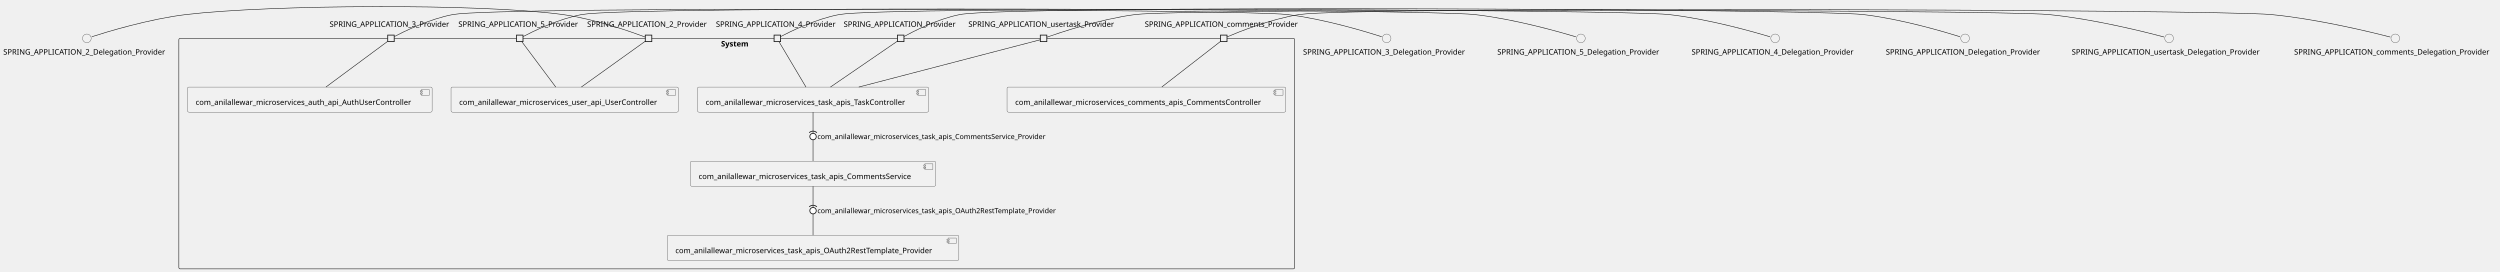
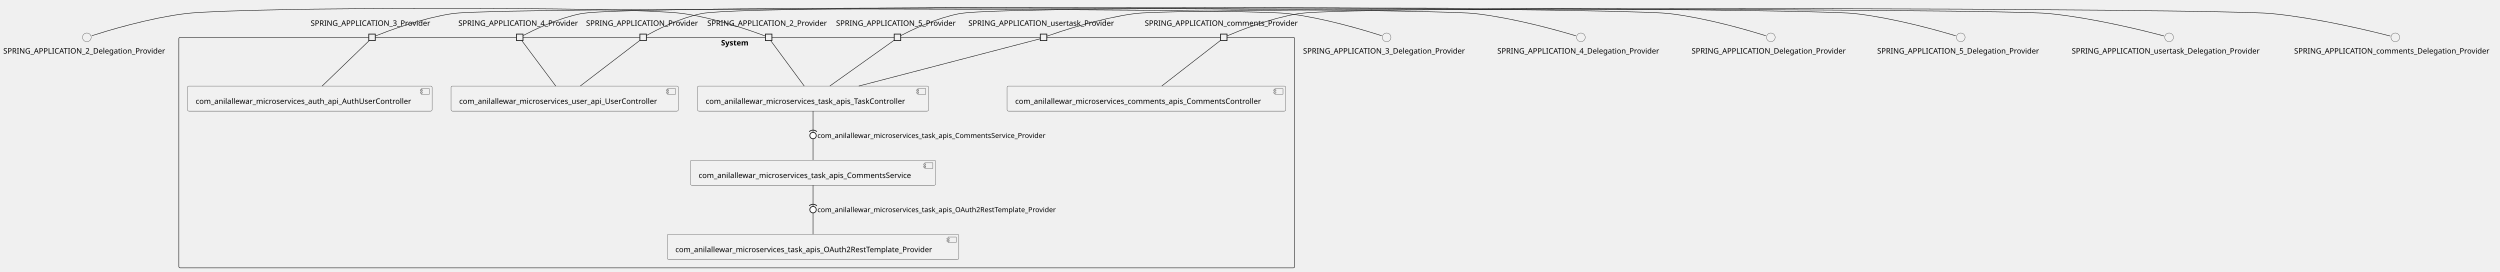
- <svg xmlns="http://www.w3.org/2000/svg" xmlns:xlink="http://www.w3.org/1999/xlink" contentStyleType="text/css" height="502px" preserveAspectRatio="none" style="width:4620px;height:502px;background:#FFFFFF;" version="1.1" viewBox="0 0 4620 502" width="4620px" zoomAndPan="magnify">
+ <svg xmlns="http://www.w3.org/2000/svg" xmlns:xlink="http://www.w3.org/1999/xlink" contentStyleType="text/css" height="501px" preserveAspectRatio="none" style="width:4620px;height:501px;background:#FFFFFF;" version="1.1" viewBox="0 0 4620 501" width="4620px" zoomAndPan="magnify">
  <defs />
  <g>
    <g id="cluster_System">
-       <rect fill="none" height="426" rx="2.5" ry="2.5" style="stroke:#181818;stroke-width:1.0;" width="2062" x="330.5" y="70.88" />
-       <text fill="#000000" font-family="sans-serif" font-size="14" font-weight="bold" lengthAdjust="spacing" textLength="58" x="1332.5" y="85.875">System</text>
+       <rect fill="none" height="426" rx="2.5" ry="2.5" style="stroke:#181818;stroke-width:1.0;" width="2062" x="330.5" y="69.01" />
+       <text fill="#000000" font-family="sans-serif" font-size="14" font-weight="bold" lengthAdjust="spacing" textLength="58" x="1332.5" y="84.005">System</text>
    </g>
    <g id="elem_com_anilallewar_microservices_auth_api_AuthUserController">
-       <a href="anilallewar-microservices-basics-spring-boot.repository#_38GyZIRTEe-vMO9Ax_n00w" target="_top" title="anilallewar-microservices-basics-spring-boot.repository#_38GyZIRTEe-vMO9Ax_n00w" xlink:actuate="onRequest" xlink:href="anilallewar-microservices-basics-spring-boot.repository#_38GyZIRTEe-vMO9Ax_n00w" xlink:show="new" xlink:title="anilallewar-microservices-basics-spring-boot.repository#_38GyZIRTEe-vMO9Ax_n00w" xlink:type="simple">
-         <rect fill="#F1F1F1" height="46.297" rx="2.5" ry="2.5" style="stroke:#181818;stroke-width:0.5;" width="452" x="346.5" y="160.88" />
-         <rect fill="#F1F1F1" height="10" style="stroke:#181818;stroke-width:0.5;" width="15" x="778.5" y="165.88" />
-         <rect fill="#F1F1F1" height="2" style="stroke:#181818;stroke-width:0.5;" width="4" x="776.5" y="167.88" />
-         <rect fill="#F1F1F1" height="2" style="stroke:#181818;stroke-width:0.5;" width="4" x="776.5" y="171.88" />
-         <text fill="#000000" font-family="sans-serif" font-size="14" lengthAdjust="spacing" textLength="412" x="361.5" y="193.875">com_anilallewar_microservices_auth_api_AuthUserController</text>
+       <a href="anilallewar-microservices-basics-spring-boot.repository#_AqcpOoUdEe-zaJewmjpHQw" target="_top" title="anilallewar-microservices-basics-spring-boot.repository#_AqcpOoUdEe-zaJewmjpHQw" xlink:actuate="onRequest" xlink:href="anilallewar-microservices-basics-spring-boot.repository#_AqcpOoUdEe-zaJewmjpHQw" xlink:show="new" xlink:title="anilallewar-microservices-basics-spring-boot.repository#_AqcpOoUdEe-zaJewmjpHQw" xlink:type="simple">
+         <rect fill="#F1F1F1" height="46.297" rx="2.5" ry="2.5" style="stroke:#181818;stroke-width:0.5;" width="452" x="346.5" y="159.01" />
+         <rect fill="#F1F1F1" height="10" style="stroke:#181818;stroke-width:0.5;" width="15" x="778.5" y="164.01" />
+         <rect fill="#F1F1F1" height="2" style="stroke:#181818;stroke-width:0.5;" width="4" x="776.5" y="166.01" />
+         <rect fill="#F1F1F1" height="2" style="stroke:#181818;stroke-width:0.5;" width="4" x="776.5" y="170.01" />
+         <text fill="#000000" font-family="sans-serif" font-size="14" lengthAdjust="spacing" textLength="412" x="361.5" y="192.005">com_anilallewar_microservices_auth_api_AuthUserController</text>
      </a>
    </g>
    <g id="elem_com_anilallewar_microservices_comments_apis_CommentsController">
-       <a href="anilallewar-microservices-basics-spring-boot.repository#_38GyZIRTEe-vMO9Ax_n00w" target="_top" title="anilallewar-microservices-basics-spring-boot.repository#_38GyZIRTEe-vMO9Ax_n00w" xlink:actuate="onRequest" xlink:href="anilallewar-microservices-basics-spring-boot.repository#_38GyZIRTEe-vMO9Ax_n00w" xlink:show="new" xlink:title="anilallewar-microservices-basics-spring-boot.repository#_38GyZIRTEe-vMO9Ax_n00w" xlink:type="simple">
-         <rect fill="#F1F1F1" height="46.297" rx="2.5" ry="2.5" style="stroke:#181818;stroke-width:0.5;" width="515" x="1861" y="160.88" />
-         <rect fill="#F1F1F1" height="10" style="stroke:#181818;stroke-width:0.5;" width="15" x="2356" y="165.88" />
-         <rect fill="#F1F1F1" height="2" style="stroke:#181818;stroke-width:0.5;" width="4" x="2354" y="167.88" />
-         <rect fill="#F1F1F1" height="2" style="stroke:#181818;stroke-width:0.5;" width="4" x="2354" y="171.88" />
-         <text fill="#000000" font-family="sans-serif" font-size="14" lengthAdjust="spacing" textLength="475" x="1876" y="193.875">com_anilallewar_microservices_comments_apis_CommentsController</text>
+       <a href="anilallewar-microservices-basics-spring-boot.repository#_AqcpOoUdEe-zaJewmjpHQw" target="_top" title="anilallewar-microservices-basics-spring-boot.repository#_AqcpOoUdEe-zaJewmjpHQw" xlink:actuate="onRequest" xlink:href="anilallewar-microservices-basics-spring-boot.repository#_AqcpOoUdEe-zaJewmjpHQw" xlink:show="new" xlink:title="anilallewar-microservices-basics-spring-boot.repository#_AqcpOoUdEe-zaJewmjpHQw" xlink:type="simple">
+         <rect fill="#F1F1F1" height="46.297" rx="2.5" ry="2.5" style="stroke:#181818;stroke-width:0.5;" width="515" x="1861" y="159.01" />
+         <rect fill="#F1F1F1" height="10" style="stroke:#181818;stroke-width:0.5;" width="15" x="2356" y="164.01" />
+         <rect fill="#F1F1F1" height="2" style="stroke:#181818;stroke-width:0.5;" width="4" x="2354" y="166.01" />
+         <rect fill="#F1F1F1" height="2" style="stroke:#181818;stroke-width:0.5;" width="4" x="2354" y="170.01" />
+         <text fill="#000000" font-family="sans-serif" font-size="14" lengthAdjust="spacing" textLength="475" x="1876" y="192.005">com_anilallewar_microservices_comments_apis_CommentsController</text>
      </a>
    </g>
    <g id="elem_com_anilallewar_microservices_task_apis_CommentsService">
-       <a href="anilallewar-microservices-basics-spring-boot.repository#_38GyZIRTEe-vMO9Ax_n00w" target="_top" title="anilallewar-microservices-basics-spring-boot.repository#_38GyZIRTEe-vMO9Ax_n00w" xlink:actuate="onRequest" xlink:href="anilallewar-microservices-basics-spring-boot.repository#_38GyZIRTEe-vMO9Ax_n00w" xlink:show="new" xlink:title="anilallewar-microservices-basics-spring-boot.repository#_38GyZIRTEe-vMO9Ax_n00w" xlink:type="simple">
-         <rect fill="#F1F1F1" height="46.297" rx="2.5" ry="2.5" style="stroke:#181818;stroke-width:0.5;" width="453" x="1276" y="297.88" />
-         <rect fill="#F1F1F1" height="10" style="stroke:#181818;stroke-width:0.5;" width="15" x="1709" y="302.88" />
-         <rect fill="#F1F1F1" height="2" style="stroke:#181818;stroke-width:0.5;" width="4" x="1707" y="304.88" />
-         <rect fill="#F1F1F1" height="2" style="stroke:#181818;stroke-width:0.5;" width="4" x="1707" y="308.88" />
-         <text fill="#000000" font-family="sans-serif" font-size="14" lengthAdjust="spacing" textLength="413" x="1291" y="330.875">com_anilallewar_microservices_task_apis_CommentsService</text>
+       <a href="anilallewar-microservices-basics-spring-boot.repository#_AqcpOoUdEe-zaJewmjpHQw" target="_top" title="anilallewar-microservices-basics-spring-boot.repository#_AqcpOoUdEe-zaJewmjpHQw" xlink:actuate="onRequest" xlink:href="anilallewar-microservices-basics-spring-boot.repository#_AqcpOoUdEe-zaJewmjpHQw" xlink:show="new" xlink:title="anilallewar-microservices-basics-spring-boot.repository#_AqcpOoUdEe-zaJewmjpHQw" xlink:type="simple">
+         <rect fill="#F1F1F1" height="46.297" rx="2.5" ry="2.5" style="stroke:#181818;stroke-width:0.5;" width="453" x="1276" y="296.01" />
+         <rect fill="#F1F1F1" height="10" style="stroke:#181818;stroke-width:0.5;" width="15" x="1709" y="301.01" />
+         <rect fill="#F1F1F1" height="2" style="stroke:#181818;stroke-width:0.5;" width="4" x="1707" y="303.01" />
+         <rect fill="#F1F1F1" height="2" style="stroke:#181818;stroke-width:0.5;" width="4" x="1707" y="307.01" />
+         <text fill="#000000" font-family="sans-serif" font-size="14" lengthAdjust="spacing" textLength="413" x="1291" y="329.005">com_anilallewar_microservices_task_apis_CommentsService</text>
      </a>
    </g>
    <g id="elem_com_anilallewar_microservices_task_apis_OAuth2RestTemplate_Provider">
-       <a href="anilallewar-microservices-basics-spring-boot.repository#_38GyZIRTEe-vMO9Ax_n00w" target="_top" title="anilallewar-microservices-basics-spring-boot.repository#_38GyZIRTEe-vMO9Ax_n00w" xlink:actuate="onRequest" xlink:href="anilallewar-microservices-basics-spring-boot.repository#_38GyZIRTEe-vMO9Ax_n00w" xlink:show="new" xlink:title="anilallewar-microservices-basics-spring-boot.repository#_38GyZIRTEe-vMO9Ax_n00w" xlink:type="simple">
-         <rect fill="#F1F1F1" height="46.297" rx="2.5" ry="2.5" style="stroke:#181818;stroke-width:0.5;" width="539" x="1233" y="434.88" />
-         <rect fill="#F1F1F1" height="10" style="stroke:#181818;stroke-width:0.5;" width="15" x="1752" y="439.88" />
-         <rect fill="#F1F1F1" height="2" style="stroke:#181818;stroke-width:0.5;" width="4" x="1750" y="441.88" />
-         <rect fill="#F1F1F1" height="2" style="stroke:#181818;stroke-width:0.5;" width="4" x="1750" y="445.88" />
-         <text fill="#000000" font-family="sans-serif" font-size="14" lengthAdjust="spacing" textLength="499" x="1248" y="467.875">com_anilallewar_microservices_task_apis_OAuth2RestTemplate_Provider</text>
+       <a href="anilallewar-microservices-basics-spring-boot.repository#_AqcpOoUdEe-zaJewmjpHQw" target="_top" title="anilallewar-microservices-basics-spring-boot.repository#_AqcpOoUdEe-zaJewmjpHQw" xlink:actuate="onRequest" xlink:href="anilallewar-microservices-basics-spring-boot.repository#_AqcpOoUdEe-zaJewmjpHQw" xlink:show="new" xlink:title="anilallewar-microservices-basics-spring-boot.repository#_AqcpOoUdEe-zaJewmjpHQw" xlink:type="simple">
+         <rect fill="#F1F1F1" height="46.297" rx="2.5" ry="2.5" style="stroke:#181818;stroke-width:0.5;" width="539" x="1233" y="433.01" />
+         <rect fill="#F1F1F1" height="10" style="stroke:#181818;stroke-width:0.5;" width="15" x="1752" y="438.01" />
+         <rect fill="#F1F1F1" height="2" style="stroke:#181818;stroke-width:0.5;" width="4" x="1750" y="440.01" />
+         <rect fill="#F1F1F1" height="2" style="stroke:#181818;stroke-width:0.5;" width="4" x="1750" y="444.01" />
+         <text fill="#000000" font-family="sans-serif" font-size="14" lengthAdjust="spacing" textLength="499" x="1248" y="466.005">com_anilallewar_microservices_task_apis_OAuth2RestTemplate_Provider</text>
      </a>
    </g>
    <g id="elem_com_anilallewar_microservices_task_apis_TaskController">
-       <a href="anilallewar-microservices-basics-spring-boot.repository#_38GyZIRTEe-vMO9Ax_n00w" target="_top" title="anilallewar-microservices-basics-spring-boot.repository#_38GyZIRTEe-vMO9Ax_n00w" xlink:actuate="onRequest" xlink:href="anilallewar-microservices-basics-spring-boot.repository#_38GyZIRTEe-vMO9Ax_n00w" xlink:show="new" xlink:title="anilallewar-microservices-basics-spring-boot.repository#_38GyZIRTEe-vMO9Ax_n00w" xlink:type="simple">
-         <rect fill="#F1F1F1" height="46.297" rx="2.5" ry="2.5" style="stroke:#181818;stroke-width:0.5;" width="427" x="1289" y="160.88" />
-         <rect fill="#F1F1F1" height="10" style="stroke:#181818;stroke-width:0.5;" width="15" x="1696" y="165.88" />
-         <rect fill="#F1F1F1" height="2" style="stroke:#181818;stroke-width:0.5;" width="4" x="1694" y="167.88" />
-         <rect fill="#F1F1F1" height="2" style="stroke:#181818;stroke-width:0.5;" width="4" x="1694" y="171.88" />
-         <text fill="#000000" font-family="sans-serif" font-size="14" lengthAdjust="spacing" textLength="387" x="1304" y="193.875">com_anilallewar_microservices_task_apis_TaskController</text>
+       <a href="anilallewar-microservices-basics-spring-boot.repository#_AqcpOoUdEe-zaJewmjpHQw" target="_top" title="anilallewar-microservices-basics-spring-boot.repository#_AqcpOoUdEe-zaJewmjpHQw" xlink:actuate="onRequest" xlink:href="anilallewar-microservices-basics-spring-boot.repository#_AqcpOoUdEe-zaJewmjpHQw" xlink:show="new" xlink:title="anilallewar-microservices-basics-spring-boot.repository#_AqcpOoUdEe-zaJewmjpHQw" xlink:type="simple">
+         <rect fill="#F1F1F1" height="46.297" rx="2.5" ry="2.5" style="stroke:#181818;stroke-width:0.5;" width="427" x="1289" y="159.01" />
+         <rect fill="#F1F1F1" height="10" style="stroke:#181818;stroke-width:0.5;" width="15" x="1696" y="164.01" />
+         <rect fill="#F1F1F1" height="2" style="stroke:#181818;stroke-width:0.5;" width="4" x="1694" y="166.01" />
+         <rect fill="#F1F1F1" height="2" style="stroke:#181818;stroke-width:0.5;" width="4" x="1694" y="170.01" />
+         <text fill="#000000" font-family="sans-serif" font-size="14" lengthAdjust="spacing" textLength="387" x="1304" y="192.005">com_anilallewar_microservices_task_apis_TaskController</text>
      </a>
    </g>
    <g id="elem_com_anilallewar_microservices_user_api_UserController">
-       <a href="anilallewar-microservices-basics-spring-boot.repository#_38GyZIRTEe-vMO9Ax_n00w" target="_top" title="anilallewar-microservices-basics-spring-boot.repository#_38GyZIRTEe-vMO9Ax_n00w" xlink:actuate="onRequest" xlink:href="anilallewar-microservices-basics-spring-boot.repository#_38GyZIRTEe-vMO9Ax_n00w" xlink:show="new" xlink:title="anilallewar-microservices-basics-spring-boot.repository#_38GyZIRTEe-vMO9Ax_n00w" xlink:type="simple">
-         <rect fill="#F1F1F1" height="46.297" rx="2.5" ry="2.5" style="stroke:#181818;stroke-width:0.5;" width="420" x="833.5" y="160.88" />
-         <rect fill="#F1F1F1" height="10" style="stroke:#181818;stroke-width:0.5;" width="15" x="1233.5" y="165.88" />
-         <rect fill="#F1F1F1" height="2" style="stroke:#181818;stroke-width:0.5;" width="4" x="1231.5" y="167.88" />
-         <rect fill="#F1F1F1" height="2" style="stroke:#181818;stroke-width:0.5;" width="4" x="1231.5" y="171.88" />
-         <text fill="#000000" font-family="sans-serif" font-size="14" lengthAdjust="spacing" textLength="380" x="848.5" y="193.875">com_anilallewar_microservices_user_api_UserController</text>
+       <a href="anilallewar-microservices-basics-spring-boot.repository#_AqcpOoUdEe-zaJewmjpHQw" target="_top" title="anilallewar-microservices-basics-spring-boot.repository#_AqcpOoUdEe-zaJewmjpHQw" xlink:actuate="onRequest" xlink:href="anilallewar-microservices-basics-spring-boot.repository#_AqcpOoUdEe-zaJewmjpHQw" xlink:show="new" xlink:title="anilallewar-microservices-basics-spring-boot.repository#_AqcpOoUdEe-zaJewmjpHQw" xlink:type="simple">
+         <rect fill="#F1F1F1" height="46.297" rx="2.5" ry="2.5" style="stroke:#181818;stroke-width:0.5;" width="420" x="833.5" y="159.01" />
+         <rect fill="#F1F1F1" height="10" style="stroke:#181818;stroke-width:0.5;" width="15" x="1233.5" y="164.01" />
+         <rect fill="#F1F1F1" height="2" style="stroke:#181818;stroke-width:0.5;" width="4" x="1231.5" y="166.01" />
+         <rect fill="#F1F1F1" height="2" style="stroke:#181818;stroke-width:0.5;" width="4" x="1231.5" y="170.01" />
+         <text fill="#000000" font-family="sans-serif" font-size="14" lengthAdjust="spacing" textLength="380" x="848.5" y="192.005">com_anilallewar_microservices_user_api_UserController</text>
      </a>
    </g>
-     <text fill="#000000" font-family="sans-serif" font-size="14" lengthAdjust="spacing" textLength="227" x="1085" y="49.578">SPRING_APPLICATION_2_Provider</text>
-     <rect fill="#F1F1F1" height="12" style="stroke:#181818;stroke-width:1.5;" width="12" x="1192.5" y="64.88" />
-     <text fill="#000000" font-family="sans-serif" font-size="14" lengthAdjust="spacing" textLength="227" x="609" y="49.578">SPRING_APPLICATION_3_Provider</text>
-     <rect fill="#F1F1F1" height="12" style="stroke:#181818;stroke-width:1.5;" width="12" x="716.5" y="64.88" />
-     <text fill="#000000" font-family="sans-serif" font-size="14" lengthAdjust="spacing" textLength="227" x="1323" y="49.578">SPRING_APPLICATION_4_Provider</text>
-     <rect fill="#F1F1F1" height="12" style="stroke:#181818;stroke-width:1.5;" width="12" x="1430.5" y="64.88" />
-     <text fill="#000000" font-family="sans-serif" font-size="14" lengthAdjust="spacing" textLength="227" x="847" y="49.578">SPRING_APPLICATION_5_Provider</text>
-     <rect fill="#F1F1F1" height="12" style="stroke:#181818;stroke-width:1.5;" width="12" x="954.5" y="64.88" />
-     <text fill="#000000" font-family="sans-serif" font-size="14" lengthAdjust="spacing" textLength="211" x="1559" y="49.578">SPRING_APPLICATION_Provider</text>
-     <rect fill="#F1F1F1" height="12" style="stroke:#181818;stroke-width:1.5;" width="12" x="1658.5" y="64.88" />
-     <text fill="#000000" font-family="sans-serif" font-size="14" lengthAdjust="spacing" textLength="292" x="2115.5" y="49.578">SPRING_APPLICATION_comments_Provider</text>
-     <rect fill="#F1F1F1" height="12" style="stroke:#181818;stroke-width:1.5;" width="12" x="2255.5" y="64.88" />
-     <text fill="#000000" font-family="sans-serif" font-size="14" lengthAdjust="spacing" textLength="278" x="1789.5" y="49.578">SPRING_APPLICATION_usertask_Provider</text>
-     <rect fill="#F1F1F1" height="12" style="stroke:#181818;stroke-width:1.5;" width="12" x="1922.5" y="64.88" />
+     <text fill="#000000" font-family="sans-serif" font-size="14" lengthAdjust="spacing" textLength="227" x="1307" y="47.708">SPRING_APPLICATION_2_Provider</text>
+     <rect fill="#F1F1F1" height="12" style="stroke:#181818;stroke-width:1.5;" width="12" x="1414.5" y="63.01" />
+     <text fill="#000000" font-family="sans-serif" font-size="14" lengthAdjust="spacing" textLength="227" x="574" y="47.708">SPRING_APPLICATION_3_Provider</text>
+     <rect fill="#F1F1F1" height="12" style="stroke:#181818;stroke-width:1.5;" width="12" x="681.5" y="63.01" />
+     <text fill="#000000" font-family="sans-serif" font-size="14" lengthAdjust="spacing" textLength="227" x="847" y="47.708">SPRING_APPLICATION_4_Provider</text>
+     <rect fill="#F1F1F1" height="12" style="stroke:#181818;stroke-width:1.5;" width="12" x="954.5" y="63.01" />
+     <text fill="#000000" font-family="sans-serif" font-size="14" lengthAdjust="spacing" textLength="227" x="1545" y="47.708">SPRING_APPLICATION_5_Provider</text>
+     <rect fill="#F1F1F1" height="12" style="stroke:#181818;stroke-width:1.5;" width="12" x="1652.5" y="63.01" />
+     <text fill="#000000" font-family="sans-serif" font-size="14" lengthAdjust="spacing" textLength="211" x="1083" y="47.708">SPRING_APPLICATION_Provider</text>
+     <rect fill="#F1F1F1" height="12" style="stroke:#181818;stroke-width:1.5;" width="12" x="1182.5" y="63.01" />
+     <text fill="#000000" font-family="sans-serif" font-size="14" lengthAdjust="spacing" textLength="292" x="2115.5" y="47.708">SPRING_APPLICATION_comments_Provider</text>
+     <rect fill="#F1F1F1" height="12" style="stroke:#181818;stroke-width:1.5;" width="12" x="2255.5" y="63.01" />
+     <text fill="#000000" font-family="sans-serif" font-size="14" lengthAdjust="spacing" textLength="278" x="1789.5" y="47.708">SPRING_APPLICATION_usertask_Provider</text>
+     <rect fill="#F1F1F1" height="12" style="stroke:#181818;stroke-width:1.5;" width="12" x="1922.5" y="63.01" />
    <g id="elem_SPRING_APPLICATION_2_Delegation_Provider">
-       <ellipse cx="160.5" cy="70.88" fill="#F1F1F1" rx="8" ry="8" style="stroke:#181818;stroke-width:0.5;" />
-       <text fill="#000000" font-family="sans-serif" font-size="14" lengthAdjust="spacing" textLength="309" x="6" y="100.875">SPRING_APPLICATION_2_Delegation_Provider</text>
+       <ellipse cx="160.5" cy="69.01" fill="#F1F1F1" rx="8" ry="8" style="stroke:#181818;stroke-width:0.5;" />
+       <text fill="#000000" font-family="sans-serif" font-size="14" lengthAdjust="spacing" textLength="309" x="6" y="99.005">SPRING_APPLICATION_2_Delegation_Provider</text>
    </g>
    <g id="elem_SPRING_APPLICATION_3_Delegation_Provider">
-       <ellipse cx="2562.5" cy="70.88" fill="#F1F1F1" rx="8" ry="8" style="stroke:#181818;stroke-width:0.5;" />
-       <text fill="#000000" font-family="sans-serif" font-size="14" lengthAdjust="spacing" textLength="309" x="2408" y="100.875">SPRING_APPLICATION_3_Delegation_Provider</text>
+       <ellipse cx="2562.5" cy="69.01" fill="#F1F1F1" rx="8" ry="8" style="stroke:#181818;stroke-width:0.5;" />
+       <text fill="#000000" font-family="sans-serif" font-size="14" lengthAdjust="spacing" textLength="309" x="2408" y="99.005">SPRING_APPLICATION_3_Delegation_Provider</text>
    </g>
    <g id="elem_SPRING_APPLICATION_4_Delegation_Provider">
-       <ellipse cx="3280.5" cy="70.88" fill="#F1F1F1" rx="8" ry="8" style="stroke:#181818;stroke-width:0.5;" />
-       <text fill="#000000" font-family="sans-serif" font-size="14" lengthAdjust="spacing" textLength="309" x="3126" y="100.875">SPRING_APPLICATION_4_Delegation_Provider</text>
+       <ellipse cx="2921.5" cy="69.01" fill="#F1F1F1" rx="8" ry="8" style="stroke:#181818;stroke-width:0.5;" />
+       <text fill="#000000" font-family="sans-serif" font-size="14" lengthAdjust="spacing" textLength="309" x="2767" y="99.005">SPRING_APPLICATION_4_Delegation_Provider</text>
    </g>
    <g id="elem_SPRING_APPLICATION_5_Delegation_Provider">
-       <ellipse cx="2921.5" cy="70.88" fill="#F1F1F1" rx="8" ry="8" style="stroke:#181818;stroke-width:0.5;" />
-       <text fill="#000000" font-family="sans-serif" font-size="14" lengthAdjust="spacing" textLength="309" x="2767" y="100.875">SPRING_APPLICATION_5_Delegation_Provider</text>
+       <ellipse cx="3623.5" cy="69.01" fill="#F1F1F1" rx="8" ry="8" style="stroke:#181818;stroke-width:0.5;" />
+       <text fill="#000000" font-family="sans-serif" font-size="14" lengthAdjust="spacing" textLength="309" x="3469" y="99.005">SPRING_APPLICATION_5_Delegation_Provider</text>
    </g>
    <g id="elem_SPRING_APPLICATION_Delegation_Provider">
-       <ellipse cx="3631.5" cy="70.88" fill="#F1F1F1" rx="8" ry="8" style="stroke:#181818;stroke-width:0.5;" />
-       <text fill="#000000" font-family="sans-serif" font-size="14" lengthAdjust="spacing" textLength="293" x="3485" y="100.875">SPRING_APPLICATION_Delegation_Provider</text>
+       <ellipse cx="3272.5" cy="69.01" fill="#F1F1F1" rx="8" ry="8" style="stroke:#181818;stroke-width:0.5;" />
+       <text fill="#000000" font-family="sans-serif" font-size="14" lengthAdjust="spacing" textLength="293" x="3126" y="99.005">SPRING_APPLICATION_Delegation_Provider</text>
    </g>
    <g id="elem_SPRING_APPLICATION_comments_Delegation_Provider">
-       <ellipse cx="4426.5" cy="70.88" fill="#F1F1F1" rx="8" ry="8" style="stroke:#181818;stroke-width:0.5;" />
-       <text fill="#000000" font-family="sans-serif" font-size="14" lengthAdjust="spacing" textLength="374" x="4239.5" y="100.875">SPRING_APPLICATION_comments_Delegation_Provider</text>
+       <ellipse cx="4426.5" cy="69.01" fill="#F1F1F1" rx="8" ry="8" style="stroke:#181818;stroke-width:0.5;" />
+       <text fill="#000000" font-family="sans-serif" font-size="14" lengthAdjust="spacing" textLength="374" x="4239.5" y="99.005">SPRING_APPLICATION_comments_Delegation_Provider</text>
    </g>
    <g id="elem_SPRING_APPLICATION_usertask_Delegation_Provider">
-       <ellipse cx="4008.5" cy="70.88" fill="#F1F1F1" rx="8" ry="8" style="stroke:#181818;stroke-width:0.5;" />
-       <text fill="#000000" font-family="sans-serif" font-size="14" lengthAdjust="spacing" textLength="360" x="3828.5" y="100.875">SPRING_APPLICATION_usertask_Delegation_Provider</text>
+       <ellipse cx="4008.5" cy="69.01" fill="#F1F1F1" rx="8" ry="8" style="stroke:#181818;stroke-width:0.5;" />
+       <text fill="#000000" font-family="sans-serif" font-size="14" lengthAdjust="spacing" textLength="360" x="3828.5" y="99.005">SPRING_APPLICATION_usertask_Delegation_Provider</text>
    </g>
    <g id="link_SPRING_APPLICATION_2_Delegation_Provider_SPRING_APPLICATION_2_Provider">
-       <path d="M169.53,67.91 C195.97,59.39 275.68,34.96 344,26.88 C497.6,8.72 886.75,6 1040,26.88 C1100.84,35.17 1171.28,60.57 1192.29,68.49 " fill="none" id="SPRING_APPLICATION_2_Delegation_Provider-SPRING_APPLICATION_2_Provider" style="stroke:#181818;stroke-width:1.0;" />
+       <path d="M169.53,66.04 C195.97,57.52 275.68,33.09 344,25.01 C445.29,13.04 1160.93,11.24 1262,25.01 C1322.84,33.3 1393.28,58.7 1414.29,66.62 " fill="none" id="SPRING_APPLICATION_2_Delegation_Provider-SPRING_APPLICATION_2_Provider" style="stroke:#181818;stroke-width:1.0;" />
    </g>
-     <g id="link_SPRING_APPLICATION_2_Provider_com_anilallewar_microservices_user_api_UserController">
-       <path d="M1192.23,76.37 C1172.69,90.36 1111.95,133.86 1074.41,160.74 " fill="none" id="SPRING_APPLICATION_2_Provider-com_anilallewar_microservices_user_api_UserController" style="stroke:#181818;stroke-width:1.0;" />
+     <g id="link_SPRING_APPLICATION_2_Provider_com_anilallewar_microservices_task_apis_TaskController">
+       <path d="M1424.24,75.07 C1435.01,89.66 1466.64,132.47 1486.23,158.99 " fill="none" id="SPRING_APPLICATION_2_Provider-com_anilallewar_microservices_task_apis_TaskController" style="stroke:#181818;stroke-width:1.0;" />
    </g>
    <g id="link_SPRING_APPLICATION_3_Delegation_Provider_SPRING_APPLICATION_3_Provider">
-       <path d="M2553.47,67.91 C2527.03,59.39 2447.32,34.96 2379,26.88 C2293.93,16.82 921.23,11.25 837,26.88 C793.66,34.92 745.55,58.73 728.72,67.54 " fill="none" id="SPRING_APPLICATION_3_Delegation_Provider-SPRING_APPLICATION_3_Provider" style="stroke:#181818;stroke-width:1.0;" />
+       <path d="M2553.47,66.04 C2527.03,57.52 2447.32,33.09 2379,25.01 C2293.93,14.95 921.79,12.79 837,25.01 C779.69,33.27 713.73,58.47 693.62,66.51 " fill="none" id="SPRING_APPLICATION_3_Delegation_Provider-SPRING_APPLICATION_3_Provider" style="stroke:#181818;stroke-width:1.0;" />
    </g>
    <g id="link_SPRING_APPLICATION_3_Provider_com_anilallewar_microservices_auth_api_AuthUserController">
-       <path d="M716.43,76.37 C697.52,90.36 638.75,133.86 602.41,160.74 " fill="none" id="SPRING_APPLICATION_3_Provider-com_anilallewar_microservices_auth_api_AuthUserController" style="stroke:#181818;stroke-width:1.0;" />
+       <path d="M682.26,75.07 C667.14,89.66 622.79,132.47 595.31,158.99 " fill="none" id="SPRING_APPLICATION_3_Provider-com_anilallewar_microservices_auth_api_AuthUserController" style="stroke:#181818;stroke-width:1.0;" />
    </g>
    <g id="link_SPRING_APPLICATION_4_Delegation_Provider_SPRING_APPLICATION_4_Provider">
-       <path d="M3271.22,68.03 C3243.27,59.62 3157.32,34.99 3084,26.88 C2999.35,17.52 1634.74,11.34 1551,26.88 C1507.66,34.92 1459.55,58.73 1442.72,67.54 " fill="none" id="SPRING_APPLICATION_4_Delegation_Provider-SPRING_APPLICATION_4_Provider" style="stroke:#181818;stroke-width:1.0;" />
+       <path d="M2912.22,66.16 C2884.27,57.75 2798.32,33.12 2725,25.01 C2633.89,14.93 1165.13,8.29 1075,25.01 C1031.66,33.05 983.55,56.86 966.72,65.67 " fill="none" id="SPRING_APPLICATION_4_Delegation_Provider-SPRING_APPLICATION_4_Provider" style="stroke:#181818;stroke-width:1.0;" />
    </g>
-     <g id="link_SPRING_APPLICATION_4_Provider_com_anilallewar_microservices_task_apis_TaskController">
-       <path d="M1439.51,76.94 C1448.18,91.53 1473.64,134.34 1489.41,160.86 " fill="none" id="SPRING_APPLICATION_4_Provider-com_anilallewar_microservices_task_apis_TaskController" style="stroke:#181818;stroke-width:1.0;" />
+     <g id="link_SPRING_APPLICATION_4_Provider_com_anilallewar_microservices_user_api_UserController">
+       <path d="M964.28,75.07 C975.19,89.66 1007.2,132.47 1027.03,158.99 " fill="none" id="SPRING_APPLICATION_4_Provider-com_anilallewar_microservices_user_api_UserController" style="stroke:#181818;stroke-width:1.0;" />
    </g>
    <g id="link_SPRING_APPLICATION_5_Delegation_Provider_SPRING_APPLICATION_5_Provider">
-       <path d="M2912.22,68.03 C2884.27,59.62 2798.32,34.99 2725,26.88 C2633.89,16.8 1165.13,10.16 1075,26.88 C1031.66,34.92 983.55,58.73 966.72,67.54 " fill="none" id="SPRING_APPLICATION_5_Delegation_Provider-SPRING_APPLICATION_5_Provider" style="stroke:#181818;stroke-width:1.0;" />
+       <path d="M3614.22,66.16 C3586.27,57.75 3500.32,33.12 3427,25.01 C3335.72,14.92 1864.32,8.39 1774,25.01 C1730.1,33.09 1681.29,57.09 1664.53,65.8 " fill="none" id="SPRING_APPLICATION_5_Delegation_Provider-SPRING_APPLICATION_5_Provider" style="stroke:#181818;stroke-width:1.0;" />
    </g>
-     <g id="link_SPRING_APPLICATION_5_Provider_com_anilallewar_microservices_user_api_UserController">
-       <path d="M964.28,76.94 C975.19,91.53 1007.2,134.34 1027.03,160.86 " fill="none" id="SPRING_APPLICATION_5_Provider-com_anilallewar_microservices_user_api_UserController" style="stroke:#181818;stroke-width:1.0;" />
+     <g id="link_SPRING_APPLICATION_5_Provider_com_anilallewar_microservices_task_apis_TaskController">
+       <path d="M1652.19,74.5 C1632.53,88.49 1571.4,131.99 1533.61,158.87 " fill="none" id="SPRING_APPLICATION_5_Provider-com_anilallewar_microservices_task_apis_TaskController" style="stroke:#181818;stroke-width:1.0;" />
    </g>
    <g id="link_SPRING_APPLICATION_Delegation_Provider_SPRING_APPLICATION_Provider">
-       <path d="M3622.22,67.91 C3595.04,59.39 3513.11,34.95 3443,26.88 C3350.89,16.27 1865.04,9.27 1774,26.88 C1732.56,34.89 1686.91,58.5 1670.66,67.42 " fill="none" id="SPRING_APPLICATION_Delegation_Provider-SPRING_APPLICATION_Provider" style="stroke:#181818;stroke-width:1.0;" />
+       <path d="M3263.22,66.04 C3236.04,57.52 3154.11,33.08 3084,25.01 C2985.37,13.65 1394.44,6 1297,25.01 C1255.9,33.03 1210.69,56.63 1194.6,65.55 " fill="none" id="SPRING_APPLICATION_Delegation_Provider-SPRING_APPLICATION_Provider" style="stroke:#181818;stroke-width:1.0;" />
    </g>
-     <g id="link_SPRING_APPLICATION_Provider_com_anilallewar_microservices_task_apis_TaskController">
-       <path d="M1658.35,76.1 C1638.35,89.8 1574.21,133.75 1534.72,160.8 " fill="none" id="SPRING_APPLICATION_Provider-com_anilallewar_microservices_task_apis_TaskController" style="stroke:#181818;stroke-width:1.0;" />
+     <g id="link_SPRING_APPLICATION_Provider_com_anilallewar_microservices_user_api_UserController">
+       <path d="M1182.27,74.78 C1163.62,89.05 1107.39,132.1 1072.49,158.81 " fill="none" id="SPRING_APPLICATION_Provider-com_anilallewar_microservices_user_api_UserController" style="stroke:#181818;stroke-width:1.0;" />
    </g>
    <g id="link_SPRING_APPLICATION_comments_Delegation_Provider_SPRING_APPLICATION_comments_Provider">
-       <path d="M4417.41,68.49 C4386.69,60.56 4283.83,35.13 4197,26.88 C4097.67,17.44 2499.62,11.7 2401,26.88 C2347.79,35.07 2287.04,59.87 2267.73,68.15 " fill="none" id="SPRING_APPLICATION_comments_Delegation_Provider-SPRING_APPLICATION_comments_Provider" style="stroke:#181818;stroke-width:1.0;" />
+       <path d="M4417.41,66.62 C4386.69,58.69 4283.83,33.26 4197,25.01 C4097.67,15.57 2499.62,9.83 2401,25.01 C2347.79,33.2 2287.04,58 2267.73,66.28 " fill="none" id="SPRING_APPLICATION_comments_Delegation_Provider-SPRING_APPLICATION_comments_Provider" style="stroke:#181818;stroke-width:1.0;" />
    </g>
    <g id="link_SPRING_APPLICATION_comments_Provider_com_anilallewar_microservices_comments_apis_CommentsController">
-       <path d="M2255.36,76.65 C2236.97,90.92 2181.51,133.97 2147.09,160.68 " fill="none" id="SPRING_APPLICATION_comments_Provider-com_anilallewar_microservices_comments_apis_CommentsController" style="stroke:#181818;stroke-width:1.0;" />
+       <path d="M2255.36,74.78 C2236.97,89.05 2181.51,132.1 2147.09,158.81 " fill="none" id="SPRING_APPLICATION_comments_Provider-com_anilallewar_microservices_comments_apis_CommentsController" style="stroke:#181818;stroke-width:1.0;" />
    </g>
    <g id="link_SPRING_APPLICATION_usertask_Delegation_Provider_SPRING_APPLICATION_usertask_Provider">
-       <path d="M3999.27,68.38 C3969,60.32 3869.86,35.09 3786,26.88 C3692.67,17.74 2191.02,15 2098,26.88 C2032.56,35.24 1956.27,61.04 1934.55,68.71 " fill="none" id="SPRING_APPLICATION_usertask_Delegation_Provider-SPRING_APPLICATION_usertask_Provider" style="stroke:#181818;stroke-width:1.0;" />
+       <path d="M3999.27,66.51 C3969,58.45 3869.86,33.22 3786,25.01 C3692.67,15.87 2191.02,13.13 2098,25.01 C2032.56,33.37 1956.27,59.17 1934.55,66.84 " fill="none" id="SPRING_APPLICATION_usertask_Delegation_Provider-SPRING_APPLICATION_usertask_Provider" style="stroke:#181818;stroke-width:1.0;" />
    </g>
    <g id="link_SPRING_APPLICATION_usertask_Provider_com_anilallewar_microservices_task_apis_TaskController">
-       <path d="M1922.48,73.45 C1886.63,82.79 1699.09,131.66 1587.1,160.84 " fill="none" id="SPRING_APPLICATION_usertask_Provider-com_anilallewar_microservices_task_apis_TaskController" style="stroke:#181818;stroke-width:1.0;" />
+       <path d="M1922.48,71.58 C1886.63,80.92 1699.09,129.79 1587.1,158.97 " fill="none" id="SPRING_APPLICATION_usertask_Provider-com_anilallewar_microservices_task_apis_TaskController" style="stroke:#181818;stroke-width:1.0;" />
    </g>
    <g id="link_com_anilallewar_microservices_task_apis_TaskController_com_anilallewar_microservices_task_apis_CommentsService">
-       <path d="M1502.5,207.17 C1502.5,232.19 1502.5,272.53 1502.5,297.55 " fill="none" id="com_anilallewar_microservices_task_apis_TaskController-com_anilallewar_microservices_task_apis_CommentsService" style="stroke:#181818;stroke-width:1.0;" />
-       <text fill="#000000" font-family="sans-serif" font-size="13" lengthAdjust="spacing" textLength="447" x="1510.5" y="256.947">com_anilallewar_microservices_task_apis_CommentsService_Provider</text>
-       <path d="M1509.571,245.289 A10,10 0 0 0 1495.429 245.289" fill="none" style="stroke:#181818;stroke-width:1.5;" />
-       <ellipse cx="1502.5" cy="252.36" fill="#FFFFFF" rx="6" ry="6" style="stroke:#181818;stroke-width:1.5;" />
+       <path d="M1502.5,205.3 C1502.5,230.32 1502.5,270.66 1502.5,295.68 " fill="none" id="com_anilallewar_microservices_task_apis_TaskController-com_anilallewar_microservices_task_apis_CommentsService" style="stroke:#181818;stroke-width:1.0;" />
+       <text fill="#000000" font-family="sans-serif" font-size="13" lengthAdjust="spacing" textLength="447" x="1510.5" y="255.077">com_anilallewar_microservices_task_apis_CommentsService_Provider</text>
+       <path d="M1509.571,243.419 A10,10 0 0 0 1495.429 243.419" fill="none" style="stroke:#181818;stroke-width:1.5;" />
+       <ellipse cx="1502.5" cy="250.49" fill="#FFFFFF" rx="6" ry="6" style="stroke:#181818;stroke-width:1.5;" />
    </g>
    <g id="link_com_anilallewar_microservices_task_apis_CommentsService_com_anilallewar_microservices_task_apis_OAuth2RestTemplate_Provider">
-       <path d="M1502.5,344.17 C1502.5,369.19 1502.5,409.53 1502.5,434.55 " fill="none" id="com_anilallewar_microservices_task_apis_CommentsService-com_anilallewar_microservices_task_apis_OAuth2RestTemplate_Provider" style="stroke:#181818;stroke-width:1.0;" />
-       <text fill="#000000" font-family="sans-serif" font-size="13" lengthAdjust="spacing" textLength="465" x="1510.5" y="393.947">com_anilallewar_microservices_task_apis_OAuth2RestTemplate_Provider</text>
-       <path d="M1509.571,382.289 A10,10 0 0 0 1495.429 382.289" fill="none" style="stroke:#181818;stroke-width:1.5;" />
-       <ellipse cx="1502.5" cy="389.36" fill="#FFFFFF" rx="6" ry="6" style="stroke:#181818;stroke-width:1.5;" />
+       <path d="M1502.5,342.3 C1502.5,367.32 1502.5,407.66 1502.5,432.68 " fill="none" id="com_anilallewar_microservices_task_apis_CommentsService-com_anilallewar_microservices_task_apis_OAuth2RestTemplate_Provider" style="stroke:#181818;stroke-width:1.0;" />
+       <text fill="#000000" font-family="sans-serif" font-size="13" lengthAdjust="spacing" textLength="465" x="1510.5" y="392.077">com_anilallewar_microservices_task_apis_OAuth2RestTemplate_Provider</text>
+       <path d="M1509.571,380.419 A10,10 0 0 0 1495.429 380.419" fill="none" style="stroke:#181818;stroke-width:1.5;" />
+       <ellipse cx="1502.5" cy="387.49" fill="#FFFFFF" rx="6" ry="6" style="stroke:#181818;stroke-width:1.5;" />
    </g>
  </g>
</svg>
